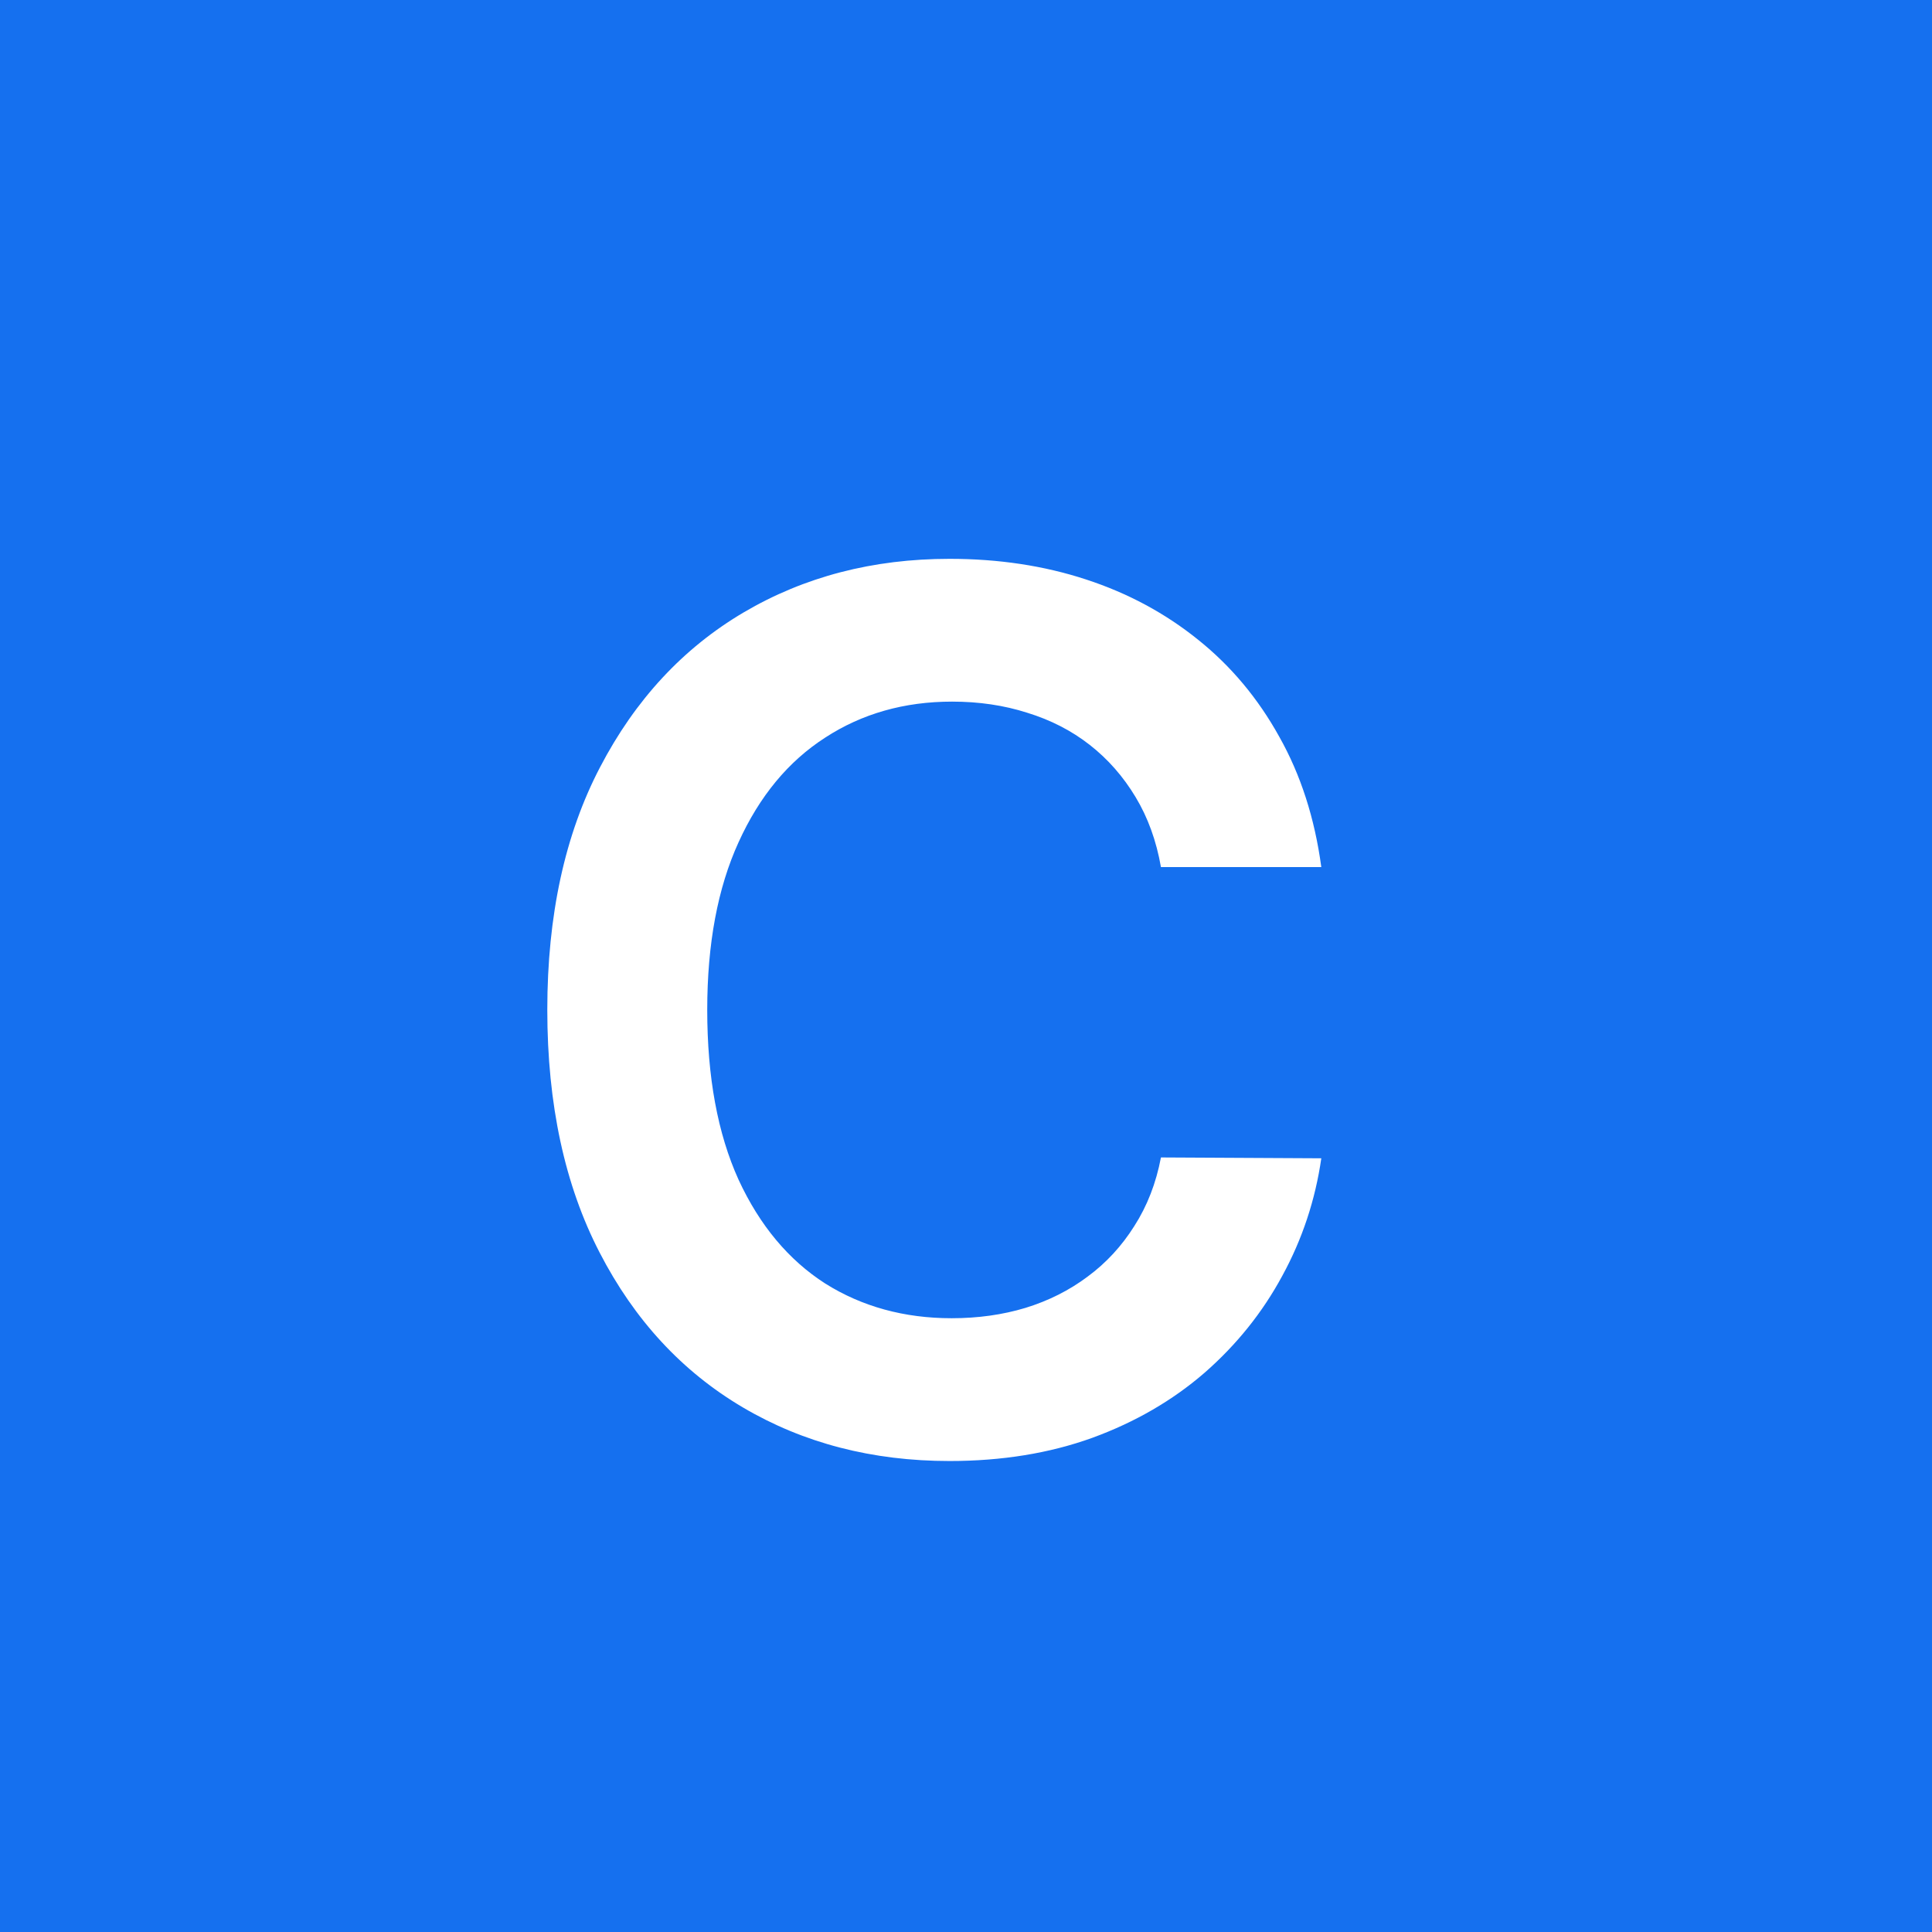
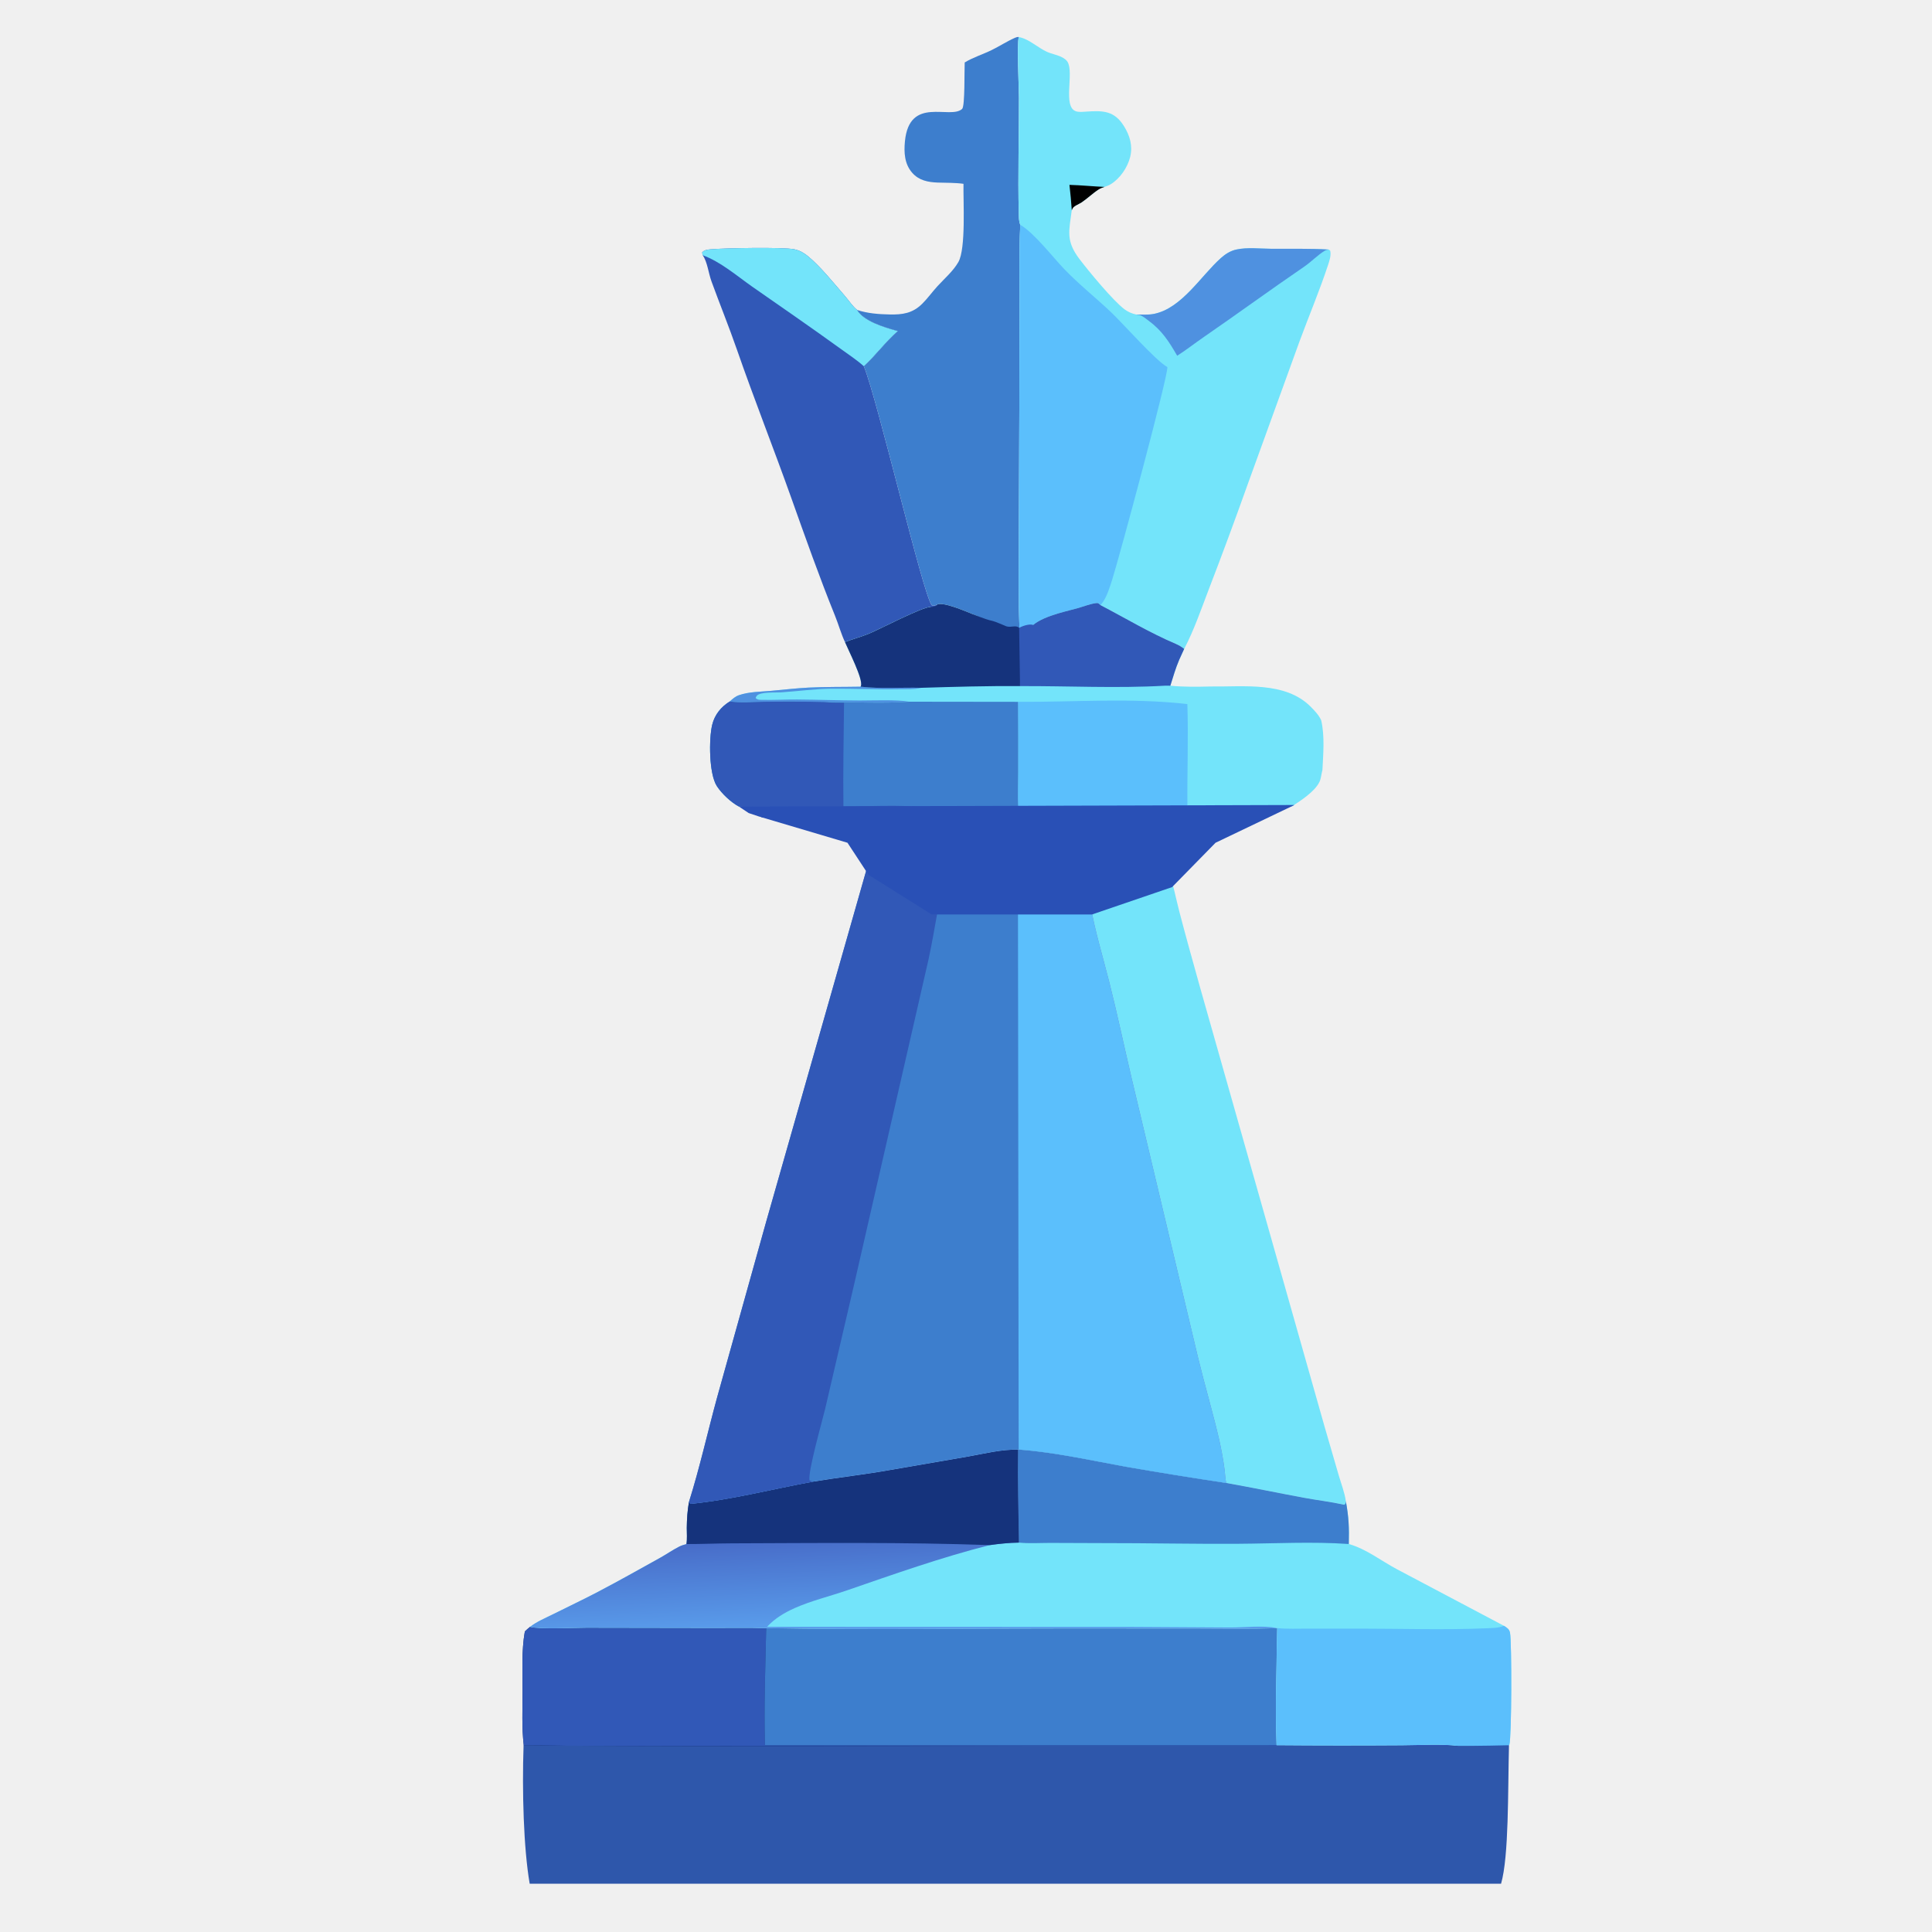
- <svg xmlns="http://www.w3.org/2000/svg" width="32" height="32" viewBox="0 0 32 32" fill="none">
-   <rect width="32" height="32" fill="#1570EF" />
-   <path d="M21.885 14.362H19.229C19.153 13.927 19.013 13.541 18.81 13.204C18.606 12.864 18.353 12.575 18.05 12.338C17.747 12.101 17.401 11.924 17.013 11.805C16.629 11.682 16.215 11.621 15.77 11.621C14.979 11.621 14.278 11.82 13.668 12.217C13.057 12.61 12.579 13.188 12.233 13.95C11.887 14.708 11.714 15.633 11.714 16.727C11.714 17.84 11.887 18.777 12.233 19.54C12.583 20.297 13.062 20.87 13.668 21.259C14.278 21.642 14.977 21.834 15.763 21.834C16.198 21.834 16.606 21.777 16.984 21.663C17.368 21.545 17.711 21.372 18.014 21.145C18.322 20.918 18.58 20.638 18.788 20.307C19.001 19.975 19.148 19.597 19.229 19.171L21.885 19.185C21.785 19.876 21.57 20.525 21.239 21.131C20.912 21.737 20.483 22.272 19.953 22.736C19.423 23.195 18.803 23.555 18.092 23.815C17.382 24.071 16.594 24.199 15.727 24.199C14.449 24.199 13.308 23.903 12.304 23.311C11.3 22.719 10.509 21.865 9.932 20.747C9.354 19.63 9.065 18.29 9.065 16.727C9.065 15.16 9.357 13.82 9.939 12.707C10.521 11.59 11.314 10.735 12.318 10.143C13.322 9.552 14.458 9.256 15.727 9.256C16.537 9.256 17.29 9.369 17.986 9.597C18.682 9.824 19.302 10.158 19.847 10.598C20.391 11.034 20.838 11.569 21.189 12.203C21.544 12.833 21.776 13.553 21.885 14.362Z" fill="white" />
+ <svg xmlns="http://www.w3.org/2000/svg" width="32" height="32" viewBox="0 0 600 600" fill="none">
+   <path d="M218.252 79.267L218.045 78.414C218.712 77.617 219.642 77.528 220.615 77.436C224.829 77.037 243.307 76.708 246.676 77.418C248.299 77.76 249.661 78.525 250.932 79.573C254.845 82.8 259.018 88.03 262.403 91.928C263.57 93.273 264.805 95.162 266.183 96.258C268.203 99.719 274.532 101.602 278.167 102.623C278.397 102.688 278.631 102.741 278.863 102.797C274.983 106.185 272.016 110.321 268.272 113.745C272.574 124.188 286.689 184.953 289.397 187.986C290.165 188.212 290.291 188.048 291.045 187.739C290.627 188.446 290.337 189.3 289.588 189.656L288.963 188.533C286.703 188.347 273.044 195.497 269.836 196.808C267.39 197.808 264.851 198.458 262.414 199.405C261.197 196.797 260.413 193.923 259.329 191.244C254.43 179.142 250.091 166.843 245.71 154.552C240.241 139.206 234.226 124.026 228.882 108.642C226.389 101.466 223.549 94.501 220.953 87.375C220.026 84.83 219.72 81.48 218.252 79.267Z" fill="#3158B7" />
+   <path d="M218.252 79.267L218.045 78.414C218.712 77.617 219.642 77.528 220.615 77.436C224.829 77.037 243.307 76.708 246.676 77.418C248.299 77.76 249.661 78.525 250.932 79.573C254.845 82.8 259.018 88.03 262.403 91.928C263.57 93.273 264.805 95.162 266.183 96.258C268.203 99.719 274.532 101.602 278.167 102.623C278.397 102.688 278.631 102.741 278.863 102.797C274.983 106.185 272.016 110.321 268.272 113.745C266.08 111.774 263.588 110.159 261.208 108.427C256.477 104.982 251.692 101.649 246.906 98.282L233.54 88.977C228.729 85.591 223.823 81.327 218.252 79.267Z" fill="#73E4FA" />
+   <path d="M299.595 19.401C302.177 17.818 305.226 16.895 307.955 15.556C310.387 14.363 312.673 12.86 315.15 11.762C315.624 11.552 315.886 11.47 316.398 11.484C315.732 13.785 316.431 26.662 316.441 30.265C316.474 42.219 316.084 54.243 316.385 66.187C316.416 67.434 316.377 68.63 316.847 69.803C316.457 79.063 316.718 88.409 316.651 97.681L316.423 172.062C316.376 177.75 316.385 183.438 316.448 189.125C316.469 192.585 316.902 196.888 316.126 200.243C316.055 199.033 315.728 197.334 316.025 196.183C315.86 197.435 315.463 198.762 315.391 200.002C315.283 201.847 315.798 203.719 315.391 205.559C314.431 204.554 313.43 203.906 312.592 202.729C308.228 196.602 310.556 194.07 301.963 190.683C299.704 189.793 293.054 186.88 291.045 187.739C290.291 188.048 290.165 188.212 289.397 187.986C286.689 184.953 272.574 124.188 268.272 113.745C272.016 110.321 274.983 106.185 278.863 102.797C278.631 102.741 278.397 102.688 278.167 102.623C274.532 101.602 268.203 99.718 266.183 96.258C269.435 97.35 272.901 97.588 276.304 97.658C280.306 97.741 283.403 97.303 286.383 94.354C288.086 92.669 289.516 90.657 291.136 88.884C293.303 86.512 296.041 84.18 297.633 81.378C300.012 77.192 299.115 62.497 299.219 57.084C296.538 56.709 293.912 56.806 291.218 56.7C288.184 56.58 285.396 56.051 283.294 53.658C280.886 50.919 280.696 47.347 281.035 43.876C282.423 29.666 295.122 37.239 298.804 33.818C299.712 32.974 299.469 21.618 299.595 19.401Z" fill="#3D7ECD" />
+   <path d="M362.288 269.421L362.773 270.062C364.332 274.37 365.193 279.073 366.359 283.516C368.419 291.371 370.61 299.194 372.793 307.015L395.769 388.039L411.304 442.863L415.766 458.213C416.528 460.836 417.569 463.467 417.96 466.175C417.89 466.842 418.03 466.869 417.485 467.324C413.349 466.406 409.11 465.92 404.942 465.147C396.892 463.653 388.881 461.984 380.817 460.552C380.516 459.221 380.489 457.712 380.305 456.347C379.896 453.327 379.359 450.33 378.694 447.356C376.712 438.738 374.16 430.227 372.075 421.626L351.327 334.35C349.071 324.725 347.019 314.981 344.607 305.405C342.561 297.284 340.078 289.201 338.622 280.946C339.912 280.649 340.991 280.35 342.142 279.684C345.072 278.136 348.264 277.064 351.221 275.536C354.9 273.636 358.345 270.649 362.288 269.421Z" fill="#73E4FA" />
+   <path d="M316.398 11.485C316.949 11.617 317.496 11.768 318.021 11.982C320.527 13.002 322.595 14.898 325.025 16.04C326.641 16.799 328.506 17.028 330.066 17.919C330.615 18.233 331.175 18.64 331.516 19.183C333.638 22.562 329.941 33.143 334.144 34.559C335.071 34.872 336.309 34.727 337.278 34.664C342.517 34.322 346.04 34.324 349.065 39.183C350.891 42.117 351.841 45.321 350.982 48.756C350.164 52.031 347.831 55.464 344.902 57.24C344.309 57.599 343.657 57.831 343.003 58.049C342.382 58.254 341.729 58.483 341.176 58.84C339.34 60.026 337.705 61.647 335.85 62.882C335.083 63.392 333.536 63.934 333.114 64.716C333.015 64.899 332.938 65.092 332.849 65.28C331.994 71.778 330.942 74.795 335.242 80.453C338.105 84.22 345.676 93.407 349.248 96.071C350.329 96.877 351.548 97.39 352.858 97.674C354.638 97.679 356.567 97.835 358.319 97.493C366.986 95.8 372.945 85.679 379.155 80.141C380.557 78.892 382.117 77.895 383.974 77.493C387.385 76.754 391.296 77.243 394.773 77.263C400.744 77.297 406.631 77.151 412.603 77.494C413.066 77.804 413.08 77.666 413.16 78.149C413.385 79.504 412.832 81.094 412.41 82.377C409.805 90.286 406.49 98.112 403.607 105.936L387.525 150.29C383.617 161.269 379.569 172.195 375.381 183.07C373.017 189.241 370.826 195.663 367.756 201.518C366.906 200.846 366.105 200.384 365.115 199.946C357.118 196.547 349.468 191.947 341.757 187.926C341.211 187.423 341.102 187.207 340.301 187.318C338.422 187.579 336.346 188.419 334.502 188.929C330.434 190.055 321.796 191.764 319.469 195.652C318.572 197.151 317.692 200.22 316.337 201.245C316.225 200.886 316.145 200.621 316.126 200.243C316.902 196.888 316.469 192.585 316.448 189.125C316.385 183.438 316.377 177.75 316.423 172.062L316.651 97.681C316.718 88.409 316.457 79.063 316.847 69.803C316.377 68.63 316.416 67.434 316.385 66.187C316.084 54.243 316.474 42.219 316.441 30.265C316.431 26.662 315.732 13.785 316.398 11.485Z" fill="#73E4FA" />
+   <path d="M332.127 57.414C335.751 57.511 339.378 57.891 343.003 58.049C342.382 58.254 341.729 58.483 341.176 58.84C339.34 60.026 337.705 61.647 335.85 62.882C335.083 63.392 333.536 63.934 333.114 64.716C333.015 64.899 332.938 65.092 332.849 65.28C332.684 62.646 332.422 60.036 332.127 57.414Z" fill="black" />
+   <path d="M352.858 97.674C354.638 97.679 356.567 97.835 358.319 97.493C366.986 95.8 372.945 85.679 379.155 80.141C380.557 78.892 382.117 77.895 383.974 77.493C387.385 76.754 391.296 77.243 394.773 77.263C400.744 77.297 406.631 77.151 412.603 77.494C412.123 77.593 411.776 77.659 411.35 77.913C409.284 79.148 407.188 81.34 405.081 82.78C394.559 89.972 384.283 97.487 373.787 104.715C371.042 106.605 368.398 108.696 365.587 110.481C363.016 106.042 360.879 102.667 356.684 99.576C355.908 99.004 354.963 98.185 354.042 97.884C353.777 97.798 353.467 97.791 353.199 97.748C353.084 97.73 352.972 97.699 352.858 97.674Z" fill="#4F91E0" />
+   <path d="M316.847 69.803C321.242 72.41 326.84 79.736 330.518 83.573C335.063 88.314 340.305 92.463 345.078 96.986C348.754 100.47 359.102 112.197 362.531 113.979C362.884 116.416 347.596 173.131 345.411 179.979C344.657 182.345 343.764 185.35 342.254 187.338C342.099 187.543 341.927 187.734 341.757 187.926C341.211 187.423 341.102 187.207 340.301 187.318C338.422 187.579 336.346 188.419 334.502 188.929C330.434 190.055 321.796 191.764 319.469 195.652C318.572 197.151 317.692 200.22 316.337 201.245C316.225 200.886 316.145 200.621 316.126 200.243C316.902 196.888 316.469 192.585 316.448 189.125C316.385 183.438 316.376 177.75 316.423 172.062L316.651 97.681C316.718 88.409 316.457 79.063 316.847 69.803Z" fill="#5BBFFC" />
+   <path d="M316.126 200.243C316.145 200.621 316.225 200.886 316.337 201.245C317.692 200.22 318.572 197.151 319.469 195.652C321.796 191.764 330.434 190.055 334.502 188.929C336.346 188.419 338.422 187.579 340.301 187.318C341.102 187.207 341.211 187.423 341.757 187.926C349.468 191.947 357.118 196.547 365.115 199.946C366.105 200.384 366.906 200.846 367.756 201.518C367.27 202.637 366.763 203.747 366.234 204.848C365.063 207.595 364.344 210.137 363.459 212.952C367.613 213.364 371.797 213.297 375.966 213.194C386.171 213.341 399.134 211.56 407.006 219.438C408.262 220.694 409.583 222.077 410.315 223.707C411.447 228.7 410.939 234.09 410.692 239.173C410.661 239.285 410.628 239.397 410.599 239.511C410.317 240.612 410.264 241.816 409.76 242.846C408.269 245.89 403.918 248.67 401.099 250.509L397.101 250.535C392.229 251.156 386.936 250.764 382.02 250.742C380.258 252.242 379.572 253.4 379.015 255.621C375.623 257.067 372.349 258.186 368.836 259.31C366.357 260.996 362.191 264.345 361.869 267.495C361.803 268.145 361.893 268.578 362.175 269.155L362.288 269.421C358.345 270.649 354.9 273.636 351.221 275.536C348.264 277.064 345.072 278.136 342.142 279.684C340.991 280.35 339.912 280.649 338.622 280.946L338.374 280.965L337.631 281.175C336.996 280.978 336.122 280.707 335.64 280.22C335.013 279.586 332.112 273.818 330.826 272.131C327.237 267.42 322.458 264.909 316.638 264.129L316.192 264.037C314.993 265.535 316.083 270.149 315.579 272.213C315.076 269.916 316.559 267.352 315.272 265.334C314.562 264.951 314 264.949 313.234 265.15C310.643 265.828 308.244 267.144 305.601 267.663L305.359 267.78C304.526 268.174 303.726 268.445 302.836 268.679L302.422 268.516C302.97 267.994 303.581 267.707 304.249 267.371C303.346 267.089 302.592 267.405 301.795 267.828C300.798 268.358 299.724 269.109 298.638 269.418C296.45 270.04 293.748 268.782 292.771 271.723C291.539 275.429 292.836 276.598 289.342 279.245L289.264 279.106L289.746 279.665C289.922 279.642 290.098 279.617 290.274 279.596C290.788 279.534 291.072 279.562 291.552 279.784C283.761 280.886 276.08 271.943 269.481 268.727C269.532 267.685 269.414 267.036 268.848 266.155C266.793 262.951 261.551 259.21 258.011 257.869C256.773 257.4 255.382 257.17 254.087 256.899C250.725 256.497 247.482 255.358 244.173 254.665C241.651 254.137 239.029 253.962 236.466 253.728C236.969 252.907 236.631 251.749 236.978 250.742C234.444 250.731 231.884 250.523 229.351 250.403C226.903 249.086 224.175 246.485 222.644 244.15C220.166 240.368 220.112 229.455 221.195 225.05C221.962 221.93 223.946 219.508 226.648 217.845C227.525 217.021 228.391 216.267 229.547 215.874C232.606 214.832 236.233 214.827 239.433 214.547C243.327 214.206 247.238 213.733 251.141 213.538C256.502 213.269 261.883 213.36 267.25 213.257C267.293 213.167 267.345 213.08 267.378 212.986C268.103 210.948 263.421 201.839 262.414 199.405C264.851 198.458 267.39 197.808 269.836 196.808C273.044 195.497 286.703 188.347 288.963 188.533L289.588 189.656C290.337 189.3 290.627 188.446 291.045 187.739C293.054 186.88 299.704 189.793 301.963 190.683C310.556 194.07 308.228 196.602 312.592 202.729C313.43 203.906 314.431 204.554 315.391 205.559C315.798 203.719 315.283 201.847 315.391 200.002C315.463 198.762 315.86 197.435 316.025 196.183C315.728 197.334 316.055 199.033 316.126 200.243Z" fill="#73E4FA" />
+   <path d="M226.648 217.845C227.525 217.021 228.391 216.267 229.547 215.874C232.606 214.832 236.233 214.827 239.433 214.547C243.327 214.206 247.238 213.733 251.141 213.538C256.502 213.269 261.883 213.36 267.25 213.257C273.5 213.971 279.834 213.445 286.108 213.605C286.028 213.626 285.948 213.648 285.867 213.666C283.762 214.153 281.367 213.997 279.208 214.037C272.251 214.165 265.326 213.83 258.375 213.88C253.031 213.919 247.886 214.67 242.578 215.017C240.895 215.127 236.024 214.805 235.01 216.105C234.814 216.356 234.778 216.499 234.672 216.773C235.26 217.358 235.736 217.319 236.534 217.341C240.179 217.439 243.921 217.212 247.585 217.238C254.057 217.283 260.516 217.54 266.99 217.551C270.978 217.557 278.548 217.235 282.283 217.919C273.611 218.558 264.721 217.948 256.023 218.03C249.71 217.873 243.396 217.847 237.081 217.954C233.732 217.991 229.946 218.398 226.648 217.845Z" fill="#4F91E0" />
+   <path d="M321 196.5C321.019 196.878 320.86 194.141 320.972 194.5C322.327 193.475 318.572 197.151 319.469 195.652C321.796 191.764 330.434 190.055 334.502 188.929C336.346 188.419 338.422 187.579 340.301 187.318C341.102 187.207 341.211 187.423 341.757 187.926C349.468 191.947 357.118 196.547 365.115 199.946C366.105 200.384 366.906 200.846 367.756 201.518C367.27 202.637 366.763 203.747 366.234 204.848C365.063 207.595 364.344 210.137 363.459 212.952L361.76 212.951C346.809 213.807 331.759 213.014 316.787 213.074L315.391 205.559C315.798 203.719 315.283 201.847 315.391 200.002C315.463 198.762 315.835 196.752 316 195.5C315.5 195 323.374 191.757 321 196.5Z" fill="#3158B7" />
+   <path d="M291.045 187.739C293.054 186.88 299.704 189.793 301.963 190.683C310.556 194.07 305.5 191.5 312.5 194.5C314 195 315.54 193.995 316.5 195L316.787 213.074C306.586 212.996 296.304 213.296 286.108 213.605C279.834 213.445 273.5 213.971 267.25 213.257C267.293 213.167 267.345 213.08 267.378 212.986C268.103 210.948 263.421 201.839 262.414 199.405C264.851 198.458 267.39 197.808 269.836 196.808C273.044 195.497 286.703 188.347 288.963 188.533L289.5 188.5C290.249 188.144 290.627 188.446 291.045 187.739Z" fill="#15337C" />
+   <path d="M316.158 217.961C333.626 218.066 351.372 216.648 368.745 218.663C369.093 229.235 368.662 239.88 368.76 250.467L387.46 250.44C390.609 250.437 393.982 250.193 397.101 250.535C392.229 251.156 386.936 250.764 382.02 250.742L316.217 250.777C316.034 247.101 316.2 243.334 316.205 239.649C316.23 232.42 316.215 225.19 316.158 217.961Z" fill="#5BBFFC" />
+   <path d="M229.351 250.403C226.903 249.086 224.175 246.485 222.644 244.15C220.166 240.368 220.112 229.455 221.195 225.05C221.962 221.93 223.946 219.508 226.648 217.845C229.946 218.398 233.732 217.991 237.081 217.954C243.396 217.847 249.71 217.873 256.023 218.03C264.721 217.948 273.611 218.558 282.283 217.919L316.158 217.961C316.215 225.19 316.23 232.42 316.205 239.649C316.2 243.334 316.034 247.101 316.217 250.777L382.02 250.742C380.258 252.242 379.572 253.4 379.015 255.621C375.623 257.067 372.349 258.186 368.836 259.31C366.357 260.996 362.191 264.345 361.869 267.495C361.803 268.145 361.893 268.578 362.175 269.155L362.288 269.421C358.345 270.649 354.9 273.636 351.221 275.536C348.264 277.064 345.072 278.136 342.142 279.684C340.991 280.35 339.912 280.649 338.622 280.946L338.374 280.965L337.631 281.175C336.996 280.978 336.122 280.707 335.64 280.22C335.013 279.586 332.112 273.818 330.826 272.131C327.237 267.42 322.458 264.909 316.638 264.129L316.192 264.037C314.993 265.535 316.083 270.149 315.579 272.213C315.076 269.916 316.559 267.352 315.272 265.334C314.562 264.951 314 264.949 313.234 265.15C310.643 265.828 308.244 267.144 305.601 267.663L305.359 267.78C304.526 268.174 303.726 268.445 302.836 268.679L302.422 268.516C302.97 267.994 303.581 267.707 304.249 267.371C303.346 267.089 302.592 267.405 301.795 267.828C300.798 268.358 299.724 269.109 298.638 269.418C296.45 270.04 293.748 268.782 292.771 271.723C291.539 275.429 292.836 276.598 289.342 279.245L289.264 279.106L289.746 279.665C289.922 279.642 290.098 279.617 290.274 279.596C290.788 279.534 291.072 279.562 291.552 279.784C283.761 280.886 276.08 271.943 269.481 268.727C269.532 267.685 269.414 267.036 268.848 266.155C266.793 262.951 261.551 259.21 258.011 257.869C256.773 257.4 255.382 257.17 254.087 256.899C250.725 256.497 247.482 255.358 244.173 254.665C241.651 254.137 239.029 253.962 236.466 253.728C236.969 252.907 236.631 251.749 236.978 250.742C234.444 250.731 231.884 250.523 229.351 250.403Z" fill="#3D7ECD" />
+   <path d="M229.5 250.5C227.052 249.183 224.175 246.485 222.644 244.15C220.166 240.368 220.112 229.455 221.195 225.05C221.962 221.93 223.946 219.508 226.648 217.845C229.946 218.398 233.732 217.991 237.081 217.954C243.396 217.847 249.71 217.873 256.023 218.03C258.057 218.243 260.081 218.239 262.124 218.245C262.036 228.982 261.779 239.713 261.935 250.452C267.117 250.445 282.096 249.873 286.095 250.724C281.121 250.989 276.017 250.759 271.029 250.75C261.584 250.723 252.14 250.748 242.696 250.824C240.816 250.676 238.867 250.759 236.978 250.742C234.444 250.731 232.033 250.62 229.5 250.5Z" fill="#3158B7" />
+   <path d="M242.696 250.824C252.14 250.748 261.584 250.723 271.029 250.75C276.017 250.759 281.121 250.989 286.095 250.724C296.126 250.796 306.188 250.976 316.217 250.777L382.02 250.742C380.258 252.242 379.572 253.4 379.015 255.621C375.623 257.067 372.349 258.186 368.836 259.31C366.357 260.996 362.191 264.345 361.869 267.495C361.803 268.145 361.893 268.578 362.175 269.155L362.288 269.421C358.345 270.649 354.9 273.636 351.221 275.536C348.264 277.064 345.072 278.136 342.142 279.684C340.991 280.35 339.912 280.649 338.622 280.946L338.374 280.965L337.631 281.175C336.996 280.978 336.122 280.707 335.64 280.22C335.013 279.586 332.112 273.818 330.826 272.131C327.237 267.42 322.458 264.909 316.638 264.129L316.192 264.037C314.993 265.535 316.083 270.149 315.579 272.213C315.076 269.916 316.559 267.352 315.272 265.334C314.562 264.951 314 264.949 313.234 265.15C310.643 265.828 308.244 267.144 305.601 267.663L305.359 267.78C304.526 268.174 303.726 268.445 302.836 268.679L302.422 268.516C302.97 267.994 303.581 267.707 304.249 267.371C303.346 267.089 302.592 267.405 301.795 267.828C300.798 268.358 299.724 269.109 298.638 269.418C296.45 270.04 293.748 268.782 292.771 271.723C291.539 275.429 292.836 276.598 289.342 279.245L289.264 279.106L289.746 279.665C289.922 279.642 290.098 279.617 290.274 279.596C290.788 279.534 291.072 279.562 291.552 279.784C283.761 280.886 276.08 271.943 269.481 268.727C269.532 267.685 269.414 267.036 268.848 266.155C266.793 262.951 261.551 259.21 258.011 257.869C256.773 257.4 255.382 257.17 254.087 256.899C250.725 256.497 247.482 255.358 244.173 254.665C241.651 254.137 239.029 253.962 236.466 253.728C236.969 252.907 236.631 251.749 236.978 250.742C238.867 250.759 240.816 250.676 242.696 250.824Z" fill="url(#paint0_linear_4222_6997)" />
+   <path d="M236.978 250.742C238.867 250.759 240.816 250.676 242.696 250.824C242.881 250.874 243.066 250.928 243.252 250.974C245.298 251.479 247.92 251.212 250.051 251.224C248.443 251.53 247.073 251.291 245.943 252.702C245.85 253.55 245.913 253.633 246.31 254.399C248.336 255.702 252.778 255.161 254.087 256.899C250.725 256.497 247.482 255.358 244.173 254.665C241.651 254.137 239.029 253.962 236.466 253.728C236.969 252.907 236.631 251.749 236.978 250.742Z" fill="#15337C" />
+   <path d="M315.839 263.948C315.537 262.501 315.708 261.013 315.229 259.629C314.46 258.966 313.976 259.049 312.984 258.933C313.102 258.884 313.213 258.814 313.338 258.787C315.769 258.246 325.519 258.983 328.801 258.983L357.499 259.017C359.803 259.006 366.156 258.505 368.097 258.96C368.485 259.051 368.546 259.119 368.836 259.31C366.357 260.996 362.191 264.345 361.869 267.495C361.803 268.145 361.893 268.578 362.175 269.155L362.288 269.421C358.345 270.649 354.9 273.636 351.221 275.536C348.264 277.064 345.072 278.136 342.142 279.684C340.991 280.35 339.912 280.649 338.622 280.946L338.374 280.965L337.631 281.175C336.996 280.978 336.122 280.707 335.64 280.22C335.013 279.586 332.112 273.818 330.826 272.131C327.237 267.42 322.458 264.909 316.638 264.129L316.192 264.037C314.993 265.535 316.083 270.149 315.579 272.213C315.076 269.916 316.559 267.352 315.272 265.334C314.562 264.951 314 264.949 313.234 265.15C310.643 265.828 308.244 267.144 305.601 267.663C307.941 265.704 312.848 264.583 315.839 263.948Z" fill="url(#paint1_linear_4222_6997)" />
+   <path d="M334.406 268.36C340.718 267.927 347.148 267.514 353.456 268.191C355.699 268.431 360.368 269.793 362.175 269.155L362.288 269.421C358.345 270.649 354.9 273.636 351.221 275.536C348.264 277.064 345.072 278.136 342.142 279.684C340.991 280.35 339.912 280.649 338.622 280.946L338.374 280.965C338.013 279.917 337.843 278.75 337.605 277.665C336.155 274.684 336.233 271.392 334.406 268.36Z" fill="#4F91E0" />
+   <path d="M337.605 277.665C338.101 277.244 338.105 277.263 338.759 277.253C340.026 277.925 341.077 278.732 342.142 279.684C340.991 280.35 339.912 280.649 338.622 280.946L338.374 280.965C338.013 279.917 337.843 278.75 337.605 277.665Z" fill="#5BBFFC" />
+   <path d="M162.994 506.672C163.51 506.136 164.063 505.686 164.643 505.225C167.325 506.032 178.659 505.485 182.142 505.49L221.176 505.555C226.755 505.582 232.376 505.443 237.949 505.628C269.102 506.183 300.329 505.731 331.491 505.742L372.011 505.764C380.199 505.77 388.457 505.962 396.635 505.618C396.442 517.711 396.022 529.884 396.433 541.975C409.395 542.082 422.357 542.091 435.32 542.002C441.062 542.005 447.41 541.469 453.076 542.23C457.801 542.254 462.724 542.135 467.419 542.679C465.179 543.78 463.234 548.572 462.043 550.796V551.298L462.794 551.648C454.827 551.784 446.872 552.172 438.929 552.813C436.511 552.995 434.06 552.553 431.644 552.413C428.22 552.214 424.779 552.237 421.352 552.25C402.933 552.322 384.531 552.526 366.11 552.346L227.563 552.274C215.642 552.277 203.672 552.344 191.757 552.13C182.178 551.958 172.491 551.389 162.923 551.866C164.053 549.046 163.345 544.905 162.658 542.024C162.018 536.512 162.277 530.737 162.288 525.186C162.299 519.081 161.931 512.699 162.994 506.672Z" fill="#15337C" />
+   <path d="M162.994 506.672C163.51 506.136 164.063 505.686 164.643 505.225C167.325 506.032 178.659 505.485 182.142 505.49L221.176 505.555C226.755 505.582 232.376 505.443 237.949 505.628C237.694 517.722 237.219 529.932 237.571 542.021L396.433 541.975C409.395 542.082 422.357 542.091 435.32 542.002C441.062 542.005 447.41 541.469 453.076 542.23C445.432 542.447 437.752 542.287 430.104 542.288L384.066 542.238L236.646 542.27L181.968 542.237C175.536 542.231 169.083 541.914 162.658 542.024C162.018 536.512 162.277 530.737 162.288 525.186C162.299 519.081 161.931 512.699 162.994 506.672Z" fill="#3158B7" />
+   <path d="M237.949 505.628C269.102 506.183 300.329 505.731 331.491 505.742L372.011 505.764C380.199 505.77 388.457 505.962 396.635 505.618C396.442 517.711 396.022 529.884 396.433 541.975L237.571 542.021C237.219 529.932 237.694 517.722 237.949 505.628Z" fill="#3D7ECD" />
+   <path d="M316.173 450.214L316.356 450.171C327.599 451.012 338.68 453.515 349.747 455.526C360.085 457.318 370.442 458.993 380.817 460.552C388.881 461.984 396.892 463.653 404.942 465.147C409.11 465.92 413.349 466.406 417.485 467.324C418.03 466.869 417.89 466.842 417.96 466.175C418.868 471.139 419.01 474.417 418.882 479.505C424.212 480.991 428.904 484.71 433.752 487.295L467.07 504.914C467.988 505.502 468.749 505.944 468.955 507.111C469.514 510.282 469.469 539.486 468.739 541.824C468.292 542.267 468.021 542.487 467.419 542.679C462.724 542.135 457.801 542.254 453.076 542.23C447.41 541.469 441.062 542.005 435.32 542.002C422.357 542.091 409.395 542.082 396.433 541.975C396.022 529.884 396.442 517.711 396.635 505.618C388.457 505.962 380.199 505.77 372.011 505.764L331.491 505.742C300.329 505.731 269.102 506.183 237.949 505.628C232.376 505.443 226.755 505.582 221.176 505.555L182.142 505.49C178.659 505.485 167.325 506.032 164.643 505.225C166.684 503.613 169.31 502.543 171.632 501.378C176.276 499.048 181.007 496.831 185.604 494.419C192.121 490.999 198.566 487.372 204.999 483.795C207.005 482.679 208.919 481.328 210.961 480.297C211.664 479.943 212.437 479.729 213.192 479.519C213.447 477.939 213.28 476.121 213.292 474.511C213.314 471.755 213.495 469.182 213.961 466.462C214.147 466.81 214.01 466.597 214.452 467.044C227.245 465.759 239.827 462.451 252.483 460.143C260.461 458.819 268.511 457.946 276.475 456.519L300.283 452.407C305.401 451.522 310.98 450.069 316.173 450.214Z" fill="#73E4FA" />
+   <path d="M316.173 450.214L316.356 450.171C327.599 451.012 338.68 453.515 349.747 455.526C360.085 457.318 370.442 458.993 380.817 460.552C388.881 461.984 396.892 463.653 404.942 465.147C409.11 465.92 413.349 466.406 417.485 467.324C418.03 466.869 417.89 466.842 417.96 466.175C418.868 471.139 419.01 474.417 418.882 479.505C407.542 478.716 395.89 479.365 384.514 479.436C370.443 479.525 356.374 479.202 342.302 479.225L326.141 479.166C322.94 479.164 319.619 479.396 316.441 479.069C316.286 469.43 316.022 459.862 316.173 450.214Z" fill="#3D7ECD" />
+   <path d="M467.07 504.914C467.988 505.502 468.749 505.944 468.955 507.111C469.514 510.282 469.469 539.486 468.739 541.824C468.292 542.267 468.021 542.487 467.419 542.679C462.724 542.135 457.801 542.254 453.076 542.23C447.41 541.469 441.062 542.005 435.32 542.002C422.357 542.091 409.395 542.082 396.433 541.975C396.022 529.884 396.442 517.711 396.635 505.618C399.774 505.933 403.063 505.785 406.221 505.786L422.299 505.784C435.31 505.785 448.476 506.228 461.464 505.68C463.339 505.6 465.314 505.634 467.07 504.914Z" fill="#5BBFFC" />
+   <path d="M252.483 460.143C260.461 458.819 268.511 457.946 276.475 456.519L300.283 452.407C305.401 451.522 310.98 450.069 316.173 450.214C316.022 459.862 316.286 469.43 316.441 479.069C313.41 479.108 310.372 479.425 307.371 479.847C292.468 483.6 277.556 488.899 263.025 493.906C257.708 495.738 251.924 497.128 246.801 499.408C243.673 500.8 240.545 502.657 238.239 505.216L351.838 505.253L382.181 505.431C386.77 505.429 392.191 504.724 396.635 505.618C388.457 505.962 380.199 505.77 372.011 505.764L331.491 505.742C300.329 505.731 269.102 506.183 237.949 505.628C232.376 505.443 226.755 505.582 221.176 505.555L182.142 505.49C178.659 505.485 167.325 506.032 164.643 505.225C166.684 503.613 169.31 502.543 171.632 501.378C176.276 499.048 181.007 496.831 185.604 494.419C192.121 490.999 198.566 487.372 204.999 483.795C207.005 482.679 208.919 481.328 210.961 480.297C211.664 479.943 212.437 479.729 213.192 479.519C213.447 477.939 213.28 476.121 213.292 474.511C213.314 471.755 213.495 469.182 213.961 466.462C214.147 466.81 214.01 466.597 214.452 467.044C227.245 465.759 239.827 462.451 252.483 460.143Z" fill="url(#paint2_linear_4222_6997)" />
+   <path d="M252.483 460.143C260.461 458.819 268.511 457.946 276.475 456.519L300.283 452.407C305.401 451.522 310.98 450.069 316.173 450.214C316.022 459.862 316.286 469.43 316.441 479.069C313.41 479.108 310.372 479.425 307.371 479.847C280.73 478.905 253.933 479.206 227.271 479.298C222.578 479.314 217.879 479.538 213.192 479.519C213.447 477.939 213.28 476.121 213.292 474.511C213.314 471.755 213.495 469.182 213.961 466.462C214.147 466.81 214.01 466.597 214.452 467.044C227.245 465.759 239.827 462.451 252.483 460.143Z" fill="#15337C" />
+   <path d="M305.601 267.663C308.244 267.144 310.643 265.828 313.234 265.15C314 264.949 314.562 264.951 315.272 265.334C316.559 267.352 315.076 269.916 315.579 272.213C316.083 270.149 314.993 265.535 316.192 264.037L316.638 264.129C322.458 264.909 327.237 267.42 330.826 272.131C332.112 273.818 335.013 279.586 335.64 280.22C336.122 280.707 336.996 280.978 337.631 281.175L338.374 280.965L338.622 280.946C340.078 289.201 342.561 297.284 344.607 305.405C347.019 314.981 349.071 324.725 351.327 334.35L372.075 421.626C374.16 430.227 376.712 438.738 378.694 447.356C379.359 450.33 379.896 453.327 380.305 456.347C380.489 457.712 380.516 459.221 380.817 460.552C370.442 458.993 360.085 457.318 349.747 455.526C338.68 453.515 327.599 451.012 316.356 450.171L316.173 450.214C310.98 450.069 305.401 451.522 300.283 452.407L276.475 456.519C268.511 457.946 260.461 458.819 252.483 460.143C239.827 462.451 227.245 465.759 214.452 467.044C214.01 466.597 214.147 466.81 213.961 466.462C217.335 455.731 219.76 444.734 222.73 433.889L237.945 379.405L269.481 268.727C276.08 271.943 283.761 280.886 291.552 279.784C291.072 279.562 290.788 279.534 290.274 279.596C290.098 279.617 289.922 279.642 289.746 279.665L289.264 279.106L289.342 279.245C292.836 276.598 291.539 275.429 292.771 271.723C293.748 268.782 296.45 270.04 298.638 269.418C299.724 269.109 300.798 268.358 301.795 267.828C302.592 267.405 303.346 267.089 304.249 267.371C303.581 267.707 302.97 267.994 302.422 268.516L302.836 268.679C303.726 268.445 304.526 268.174 305.359 267.78L305.601 267.663Z" fill="#3D7ECD" />
+   <path d="M213.961 466.462C217.335 455.731 219.76 444.734 222.73 433.889L237.945 379.405L269.481 268.727C276.08 271.943 283.761 280.886 291.552 279.784C294.318 279.786 297.526 280.103 300.239 279.671C302.32 279.34 293.35 281.165 295.5 281C292.765 282.129 294.815 282.321 291.94 282.461C291.8 282.468 291.66 282.481 291.519 282.489C291.435 282.494 291.35 282.496 291.266 282.5C290.329 287.67 289.473 292.882 288.349 298.015L265.21 399.097L256.243 437.602C255.364 441.302 250.844 457.078 251.4 459.744C251.766 459.902 252.097 460.037 252.483 460.143C239.827 462.451 227.245 465.759 214.452 467.044C214.01 466.597 214.147 466.81 213.961 466.462Z" fill="#3158B7" />
+   <path d="M316.638 264.129C322.458 264.909 327.237 267.42 330.826 272.131C332.112 273.818 335.013 279.586 335.64 280.22C336.122 280.707 336.996 280.978 337.631 281.175L338.374 280.965L338.622 280.946C340.078 289.201 342.561 297.284 344.607 305.405C347.019 314.981 349.071 324.725 351.327 334.35L372.075 421.626C374.16 430.227 376.712 438.738 378.694 447.356C379.359 450.33 379.896 453.327 380.305 456.347C380.489 457.712 380.516 459.221 380.817 460.552C370.442 458.993 360.085 457.318 349.747 455.526C338.68 453.515 327.599 451.012 316.356 450.171L316.124 267.318C316.132 266.225 316.016 265.039 316.638 264.129Z" fill="#5BBFFC" />
+   <path d="M162.602 542.012C222.681 542.667 282.903 542.133 343 542.146L421.144 542.172C436.934 542.179 452.86 542.406 468.631 542C468.259 556.284 468.631 576.5 466.168 585H164.5C162.602 574 162.11 556.297 162.602 542.012Z" fill="#2E57AB" />
+   <path d="M263.193 261.724L235.532 253.517L232.5 252.5L229.5 250.5L402 250L377.5 261.724L364 275.5L339.134 284H289.345L269.731 271.69L263.193 261.724Z" fill="#2950B6" />
+   <defs>
+     <linearGradient id="paint0_linear_4222_6997" x1="313.33" y1="251.065" x2="313.326" y2="279.202" gradientUnits="userSpaceOnUse">
+       <stop stop-color="#122869" />
+       <stop offset="1" stop-color="#2950B6" />
+     </linearGradient>
+     <linearGradient id="paint1_linear_4222_6997" x1="342.025" y1="256.698" x2="339.592" y2="280.614" gradientUnits="userSpaceOnUse">
+       <stop stop-color="#3052A7" />
+       <stop offset="1" stop-color="#2671CE" />
+     </linearGradient>
+     <linearGradient id="paint2_linear_4222_6997" x1="233.914" y1="479.018" x2="235.081" y2="504.885" gradientUnits="userSpaceOnUse">
+       <stop stop-color="#486DC9" />
+       <stop offset="1" stop-color="#599BEA" />
+     </linearGradient>
+   </defs>
</svg>
